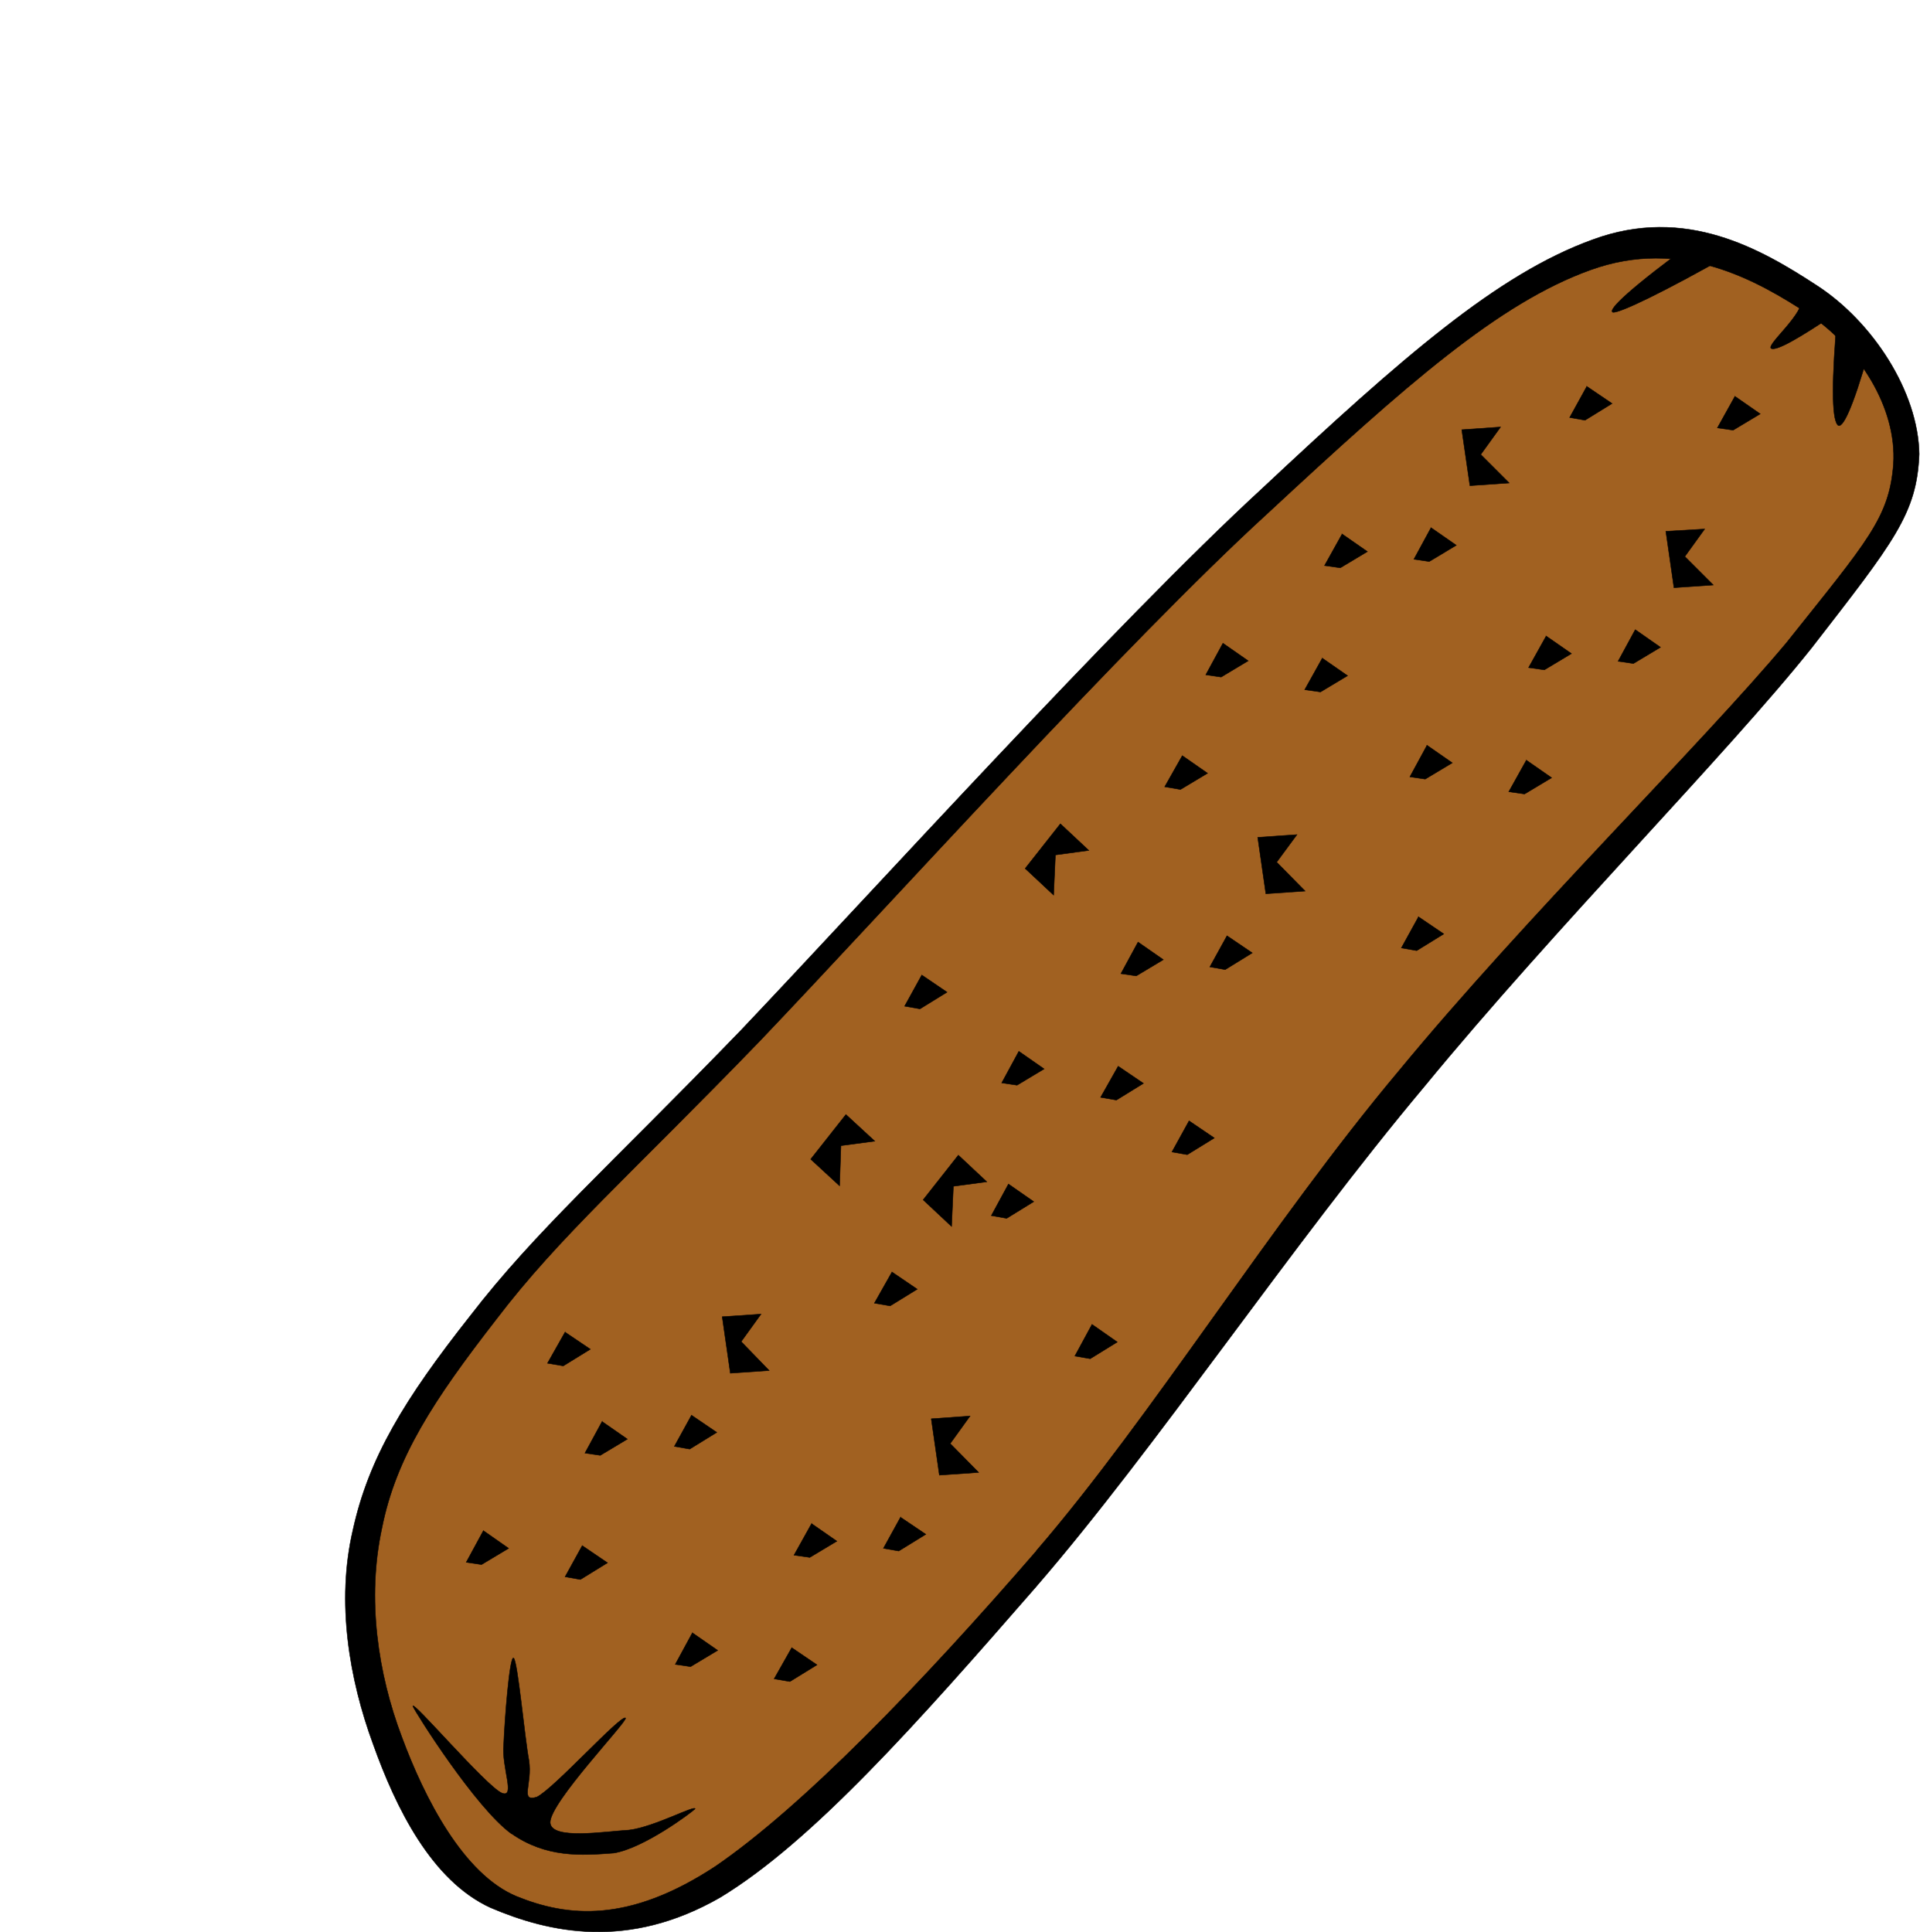
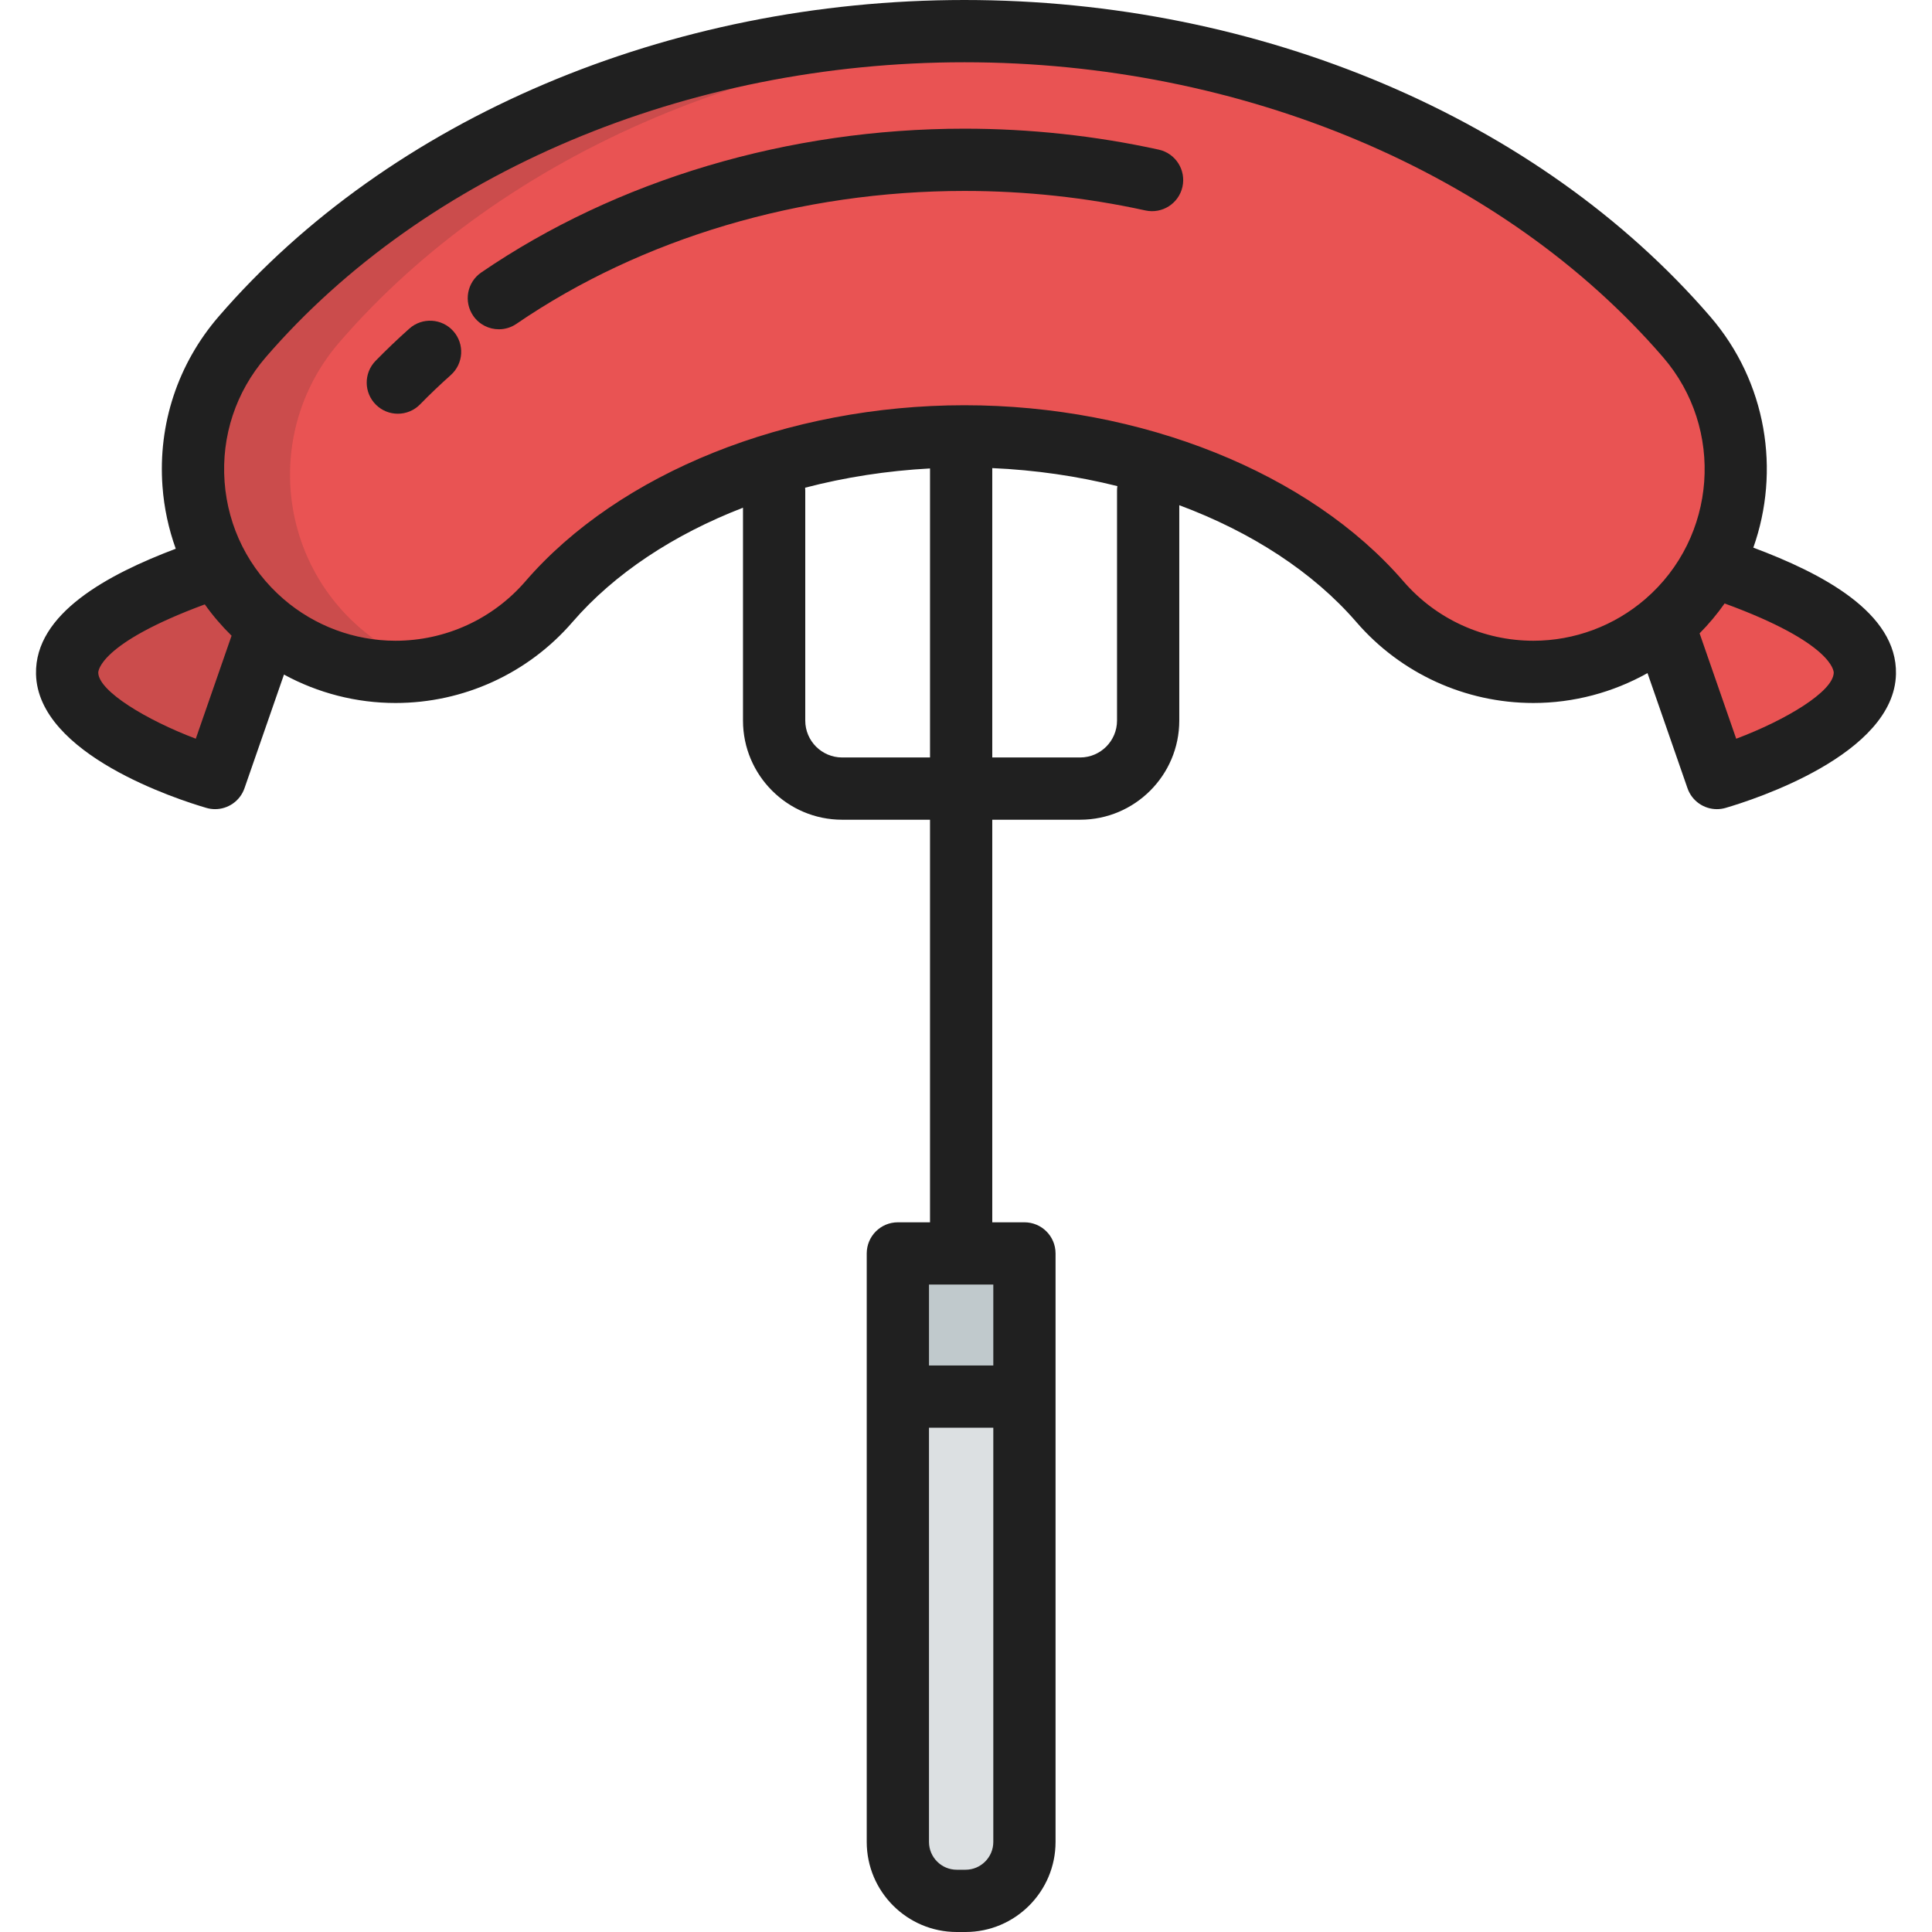
- <svg xmlns="http://www.w3.org/2000/svg" space="preserve" viewBox="0 0 153.037 154.071" overflow="visible">
-   <g id="Layer_1">
-     <g stroke-miterlimit="10" stroke="#000000" stroke-width=".036" clip-rule="evenodd" fill-rule="evenodd">
-       <path d="m82.638 126.5c9.469-10.943 20.377-27.287 30.924-39.852 10.441-12.708 24.121-26.497 30.889-34.992 6.553-8.46 8.389-10.692 8.568-15.444-0.072-4.968-3.709-10.548-8.137-13.428-4.463-2.916-10.477-6.408-17.893-3.672-7.559 2.736-15.084 9.288-26.459 19.944-11.52 10.62-30.852 31.932-41.472 43.127-10.62 10.98-16.38 16.02-21.564 22.752-5.256 6.66-8.1 11.34-9.36 17.1-1.332 5.725-0.288 11.881 1.62 17.064 1.8 5.041 4.644 10.873 9.36 13.033 4.644 1.979 10.944 3.42 18.324-0.828 7.345-4.46 15.697-13.89 25.2-24.8z" />
-       <path d="m82.638 123.66c9.18-10.656 18.756-26.172 28.873-38.232 10.115-12.276 24.119-26.028 30.924-34.164 6.48-8.136 8.207-9.972 8.531-14.256 0.289-4.536-2.771-9.252-6.695-11.916-4.176-2.736-10.188-6.192-17.461-3.564-7.307 2.628-14.652 9.108-25.775 19.44-11.218 10.256-30.118 31.208-40.45 42.043-10.367 10.729-15.984 15.588-21.024 22.209-5.004 6.443-7.992 11.016-9.108 16.631-1.224 5.652-0.324 11.629 1.584 16.668 1.8 4.861 4.896 10.945 9.144 12.709 4.068 1.656 8.928 2.16 15.84-2.377 6.949-4.75 16.416-14.54 25.632-25.19z" fill="#A16121" />
-       <path d="m116.55 34.268l0.648 4.464 3.131-0.216-2.268-2.268 1.584-2.196-3.09 0.216z" />
-       <path d="m132.82 42.368l0.648 4.5 3.133-0.216-2.268-2.268 1.584-2.196-3.09 0.18z" />
-       <path d="m130.38 50.215l-1.367 2.52 1.223 0.18 2.16-1.296-2.01-1.404z" />
-       <path d="m40.771 146.23c-2.844-2.053-7.632-9.648-7.848-10.152-0.144-0.648 5.832 6.371 7.092 6.912 1.116 0.432-0.036-2.053 0.144-3.852 0.072-1.908 0.468-7.129 0.792-6.912 0.324 0.215 0.864 6.227 1.224 8.172 0.288 1.871-0.756 3.313 0.612 2.916 1.332-0.613 6.804-6.697 7.092-6.301 0.072 0.359-6.012 6.697-6.012 8.316 0.036 1.439 4.356 0.721 6.3 0.611 2.016-0.252 5.256-2.016 5.256-1.691-0.288 0.287-4.068 3.133-6.48 3.527-2.629 0.2-5.401 0.38-8.172-1.56z" />
-       <path d="m74.25 113.14l0.648 4.5 3.132-0.217-2.268-2.303 1.584-2.197-3.096 0.22z" />
-       <path d="m55.207 130.21l-1.368 2.52 1.224 0.18 2.16-1.297-2.016-1.4z" />
-       <path d="m63.126 131.4l-1.404 2.484 1.26 0.215 2.16-1.332-2.016-1.37z" />
-       <path d="m64.71 121.5l-1.404 2.52 1.26 0.18 2.16-1.295-2.016-1.4z" />
-       <path d="m71.803 120.99l-1.368 2.484 1.224 0.215 2.16-1.332-2.016-1.36z" />
-       <path d="m38.539 122.07l-1.368 2.52 1.224 0.18 2.16-1.295-2.016-1.41z" />
-       <path d="m46.422 123.26l-1.368 2.484 1.224 0.217 2.16-1.332-2.016-1.37z" />
-       <path d="m45.055 106.23l-1.404 2.484 1.26 0.215 2.16-1.332-2.016-1.36z" />
-       <path d="m76.411 92.119l-2.808 3.564 2.268 2.125 0.144-3.205 2.665-0.359-2.269-2.125z" />
-       <path d="m100.28 66.775l0.648 4.5 3.131-0.216-2.268-2.304 1.619-2.196-3.13 0.216z" />
-       <path d="m71.119 101.44l-1.404 2.484 1.26 0.217 2.16-1.332-2.016-1.37z" />
-       <path d="m80.406 94.423l-1.367 2.52 1.225 0.217 2.16-1.332-2.018-1.405z" />
-       <path d="m81.234 83.839l-1.367 2.52 1.225 0.182 2.16-1.297-2.018-1.405z" />
-       <path d="m89.154 85.027l-1.402 2.484 1.26 0.217 2.16-1.332-2.018-1.369z" />
-       <path d="m90.738 75.127l-1.367 2.52 1.225 0.18 2.16-1.296-2.018-1.404z" />
-       <path d="m97.83 74.624l-1.367 2.484 1.225 0.216 2.16-1.332-2.018-1.368z" />
-       <path d="m97.507 51.295l-1.369 2.52 1.225 0.18 2.16-1.296-2.016-1.404z" />
-       <path d="m105.43 52.483l-1.404 2.52 1.26 0.18 2.16-1.296-2.02-1.404z" />
-       <path d="m107.01 42.583l-1.404 2.52 1.26 0.18 2.16-1.296-2.02-1.404z" />
-       <path d="m114.1 42.08l-1.369 2.52 1.225 0.18 2.16-1.296-2.02-1.404z" />
-       <path d="m113.78 59.432l-1.369 2.52 1.225 0.18 2.16-1.296-2.02-1.404z" />
-       <path d="m121.7 60.62l-1.404 2.52 1.26 0.18 2.16-1.296-2.02-1.404z" />
-       <path d="m123.28 50.72l-1.404 2.52 1.26 0.18 2.16-1.296-2.02-1.404z" />
-       <path d="m57.583 105.01l0.648 4.5 3.096-0.215-2.232-2.305 1.584-2.195-3.096 0.21z" />
-       <path d="m48.006 113.36l-1.368 2.521 1.224 0.18 2.16-1.297-2.016-1.4z" />
-       <path d="m55.135 112.86l-1.368 2.484 1.224 0.217 2.16-1.332-2.016-1.37z" />
-       <path d="m67.446 88.88l-2.808 3.563 2.304 2.125 0.108-3.205 2.7-0.359-2.304-2.124z" />
-       <path d="m84.546 65.695l-2.809 3.564 2.27 2.124 0.143-3.204 2.664-0.36-2.268-2.124z" />
-       <path d="m94.806 89.384l-1.367 2.482 1.223 0.217 2.16-1.332-2.016-1.367z" />
-       <path d="m87.066 105.62l-1.367 2.521 1.225 0.215 2.16-1.332-2.018-1.41z" />
-       <path d="m113.1 73.111l-1.369 2.484 1.225 0.216 2.16-1.332-2.02-1.368z" />
-       <path d="m94.267 60.26l-1.404 2.484 1.26 0.216 2.16-1.296-2.016-1.404z" />
-       <path d="m73.495 77.755l-1.368 2.484 1.224 0.217 2.16-1.332-2.016-1.369z" />
-       <path d="m126.52 30.812l-1.369 2.484 1.225 0.216 2.16-1.332-2.02-1.368z" />
-       <path d="m138.33 31.604l-1.402 2.52 1.26 0.18 2.16-1.296-2.02-1.404z" />
-       <path d="m135.13 19.22c-4.932 3.6-7.057 5.544-6.516 5.688 0.539 0.036 3.744-1.44 9.756-4.86 3.023 1.08 4.787 2.34 5.291 3.636 0.289 1.296-2.844 3.78-2.447 4.104 0.432 0.216 2.195-0.792 5.293-2.88-0.469 5.4-0.469 8.388 0 8.964 0.359 0.468 1.223-1.332 2.447-5.688-2.629-2.88-5.076-5.004-7.344-6.516-2.34-1.477-4.5-2.34-6.48-2.448z" />
-     </g>
+ <svg xmlns="http://www.w3.org/2000/svg" version="1.1" id="Layer_1" x="0px" y="0px" viewBox="0 0 512 512" style="enable-background:new 0 0 512 512;" xml:space="preserve">
+   <path style="fill:#E95353;" d="M255.58,8.249c-76.018,0-147.561,30.283-191.375,81.006c-19.387,22.442-16.908,56.349,5.533,75.735  c22.444,19.385,56.351,16.905,75.734-5.535c23.345-27.026,65.537-43.817,110.107-43.817c44.572,0,86.763,16.791,110.109,43.817  c19.385,22.441,53.292,24.919,75.734,5.535c22.442-19.386,24.919-53.293,5.533-75.735C403.145,38.532,331.601,8.249,255.58,8.249z" />
+   <g style="opacity:0.15;">
+     <path style="fill:#202020;" d="M95.456,166.457c-22.442-19.386-24.921-53.293-5.533-75.735   C133.737,39.999,205.28,9.716,281.298,9.716c1.087,0,2.172,0.016,3.257,0.029c-9.551-0.982-19.224-1.496-28.974-1.496   c-76.018,0-147.561,30.283-191.375,81.006c-19.387,22.442-16.908,56.349,5.533,75.735c12.572,10.859,28.741,14.853,43.939,12.324   c-4.654-1.684-9.133-4.041-13.297-7.074C98.688,169.088,97.043,167.828,95.456,166.457z" />
  </g>
+   <g>
+     <path style="fill:#E95353;" d="M441.425,167.111l13.572,39.071c0,0,88.224-25.759,0-55.732" />
+     <path style="fill:#E95353;" d="M70.575,167.111l-13.575,39.071c0,0-88.224-25.759,0-55.732" />
+   </g>
+   <g style="opacity:0.15;">
+     <path style="fill:#202020;" d="M70.575,167.111l-13.575,39.071c0,0-88.224-25.759,0-55.732" />
+   </g>
+   <path style="fill:#DCE0E2;" d="M237.942,332.171v14.521v32.774v108.665c0,8.626,6.994,15.62,15.619,15.62h2.305  c8.627,0,15.619-6.994,15.619-15.62V379.465v-32.774v-14.521H237.942z" />
+   <rect x="237.945" y="332.172" style="fill:#C0C9CC;" width="33.544" height="37.946" />
+   <g>
+     <path style="fill:#202020;" d="M108.485,87.081c-3.085,2.749-6.098,5.625-8.954,8.549c-3.184,3.259-3.124,8.481,0.135,11.664   c1.605,1.568,3.686,2.349,5.763,2.349c2.144,0,4.285-0.83,5.901-2.485c2.591-2.652,5.327-5.263,8.129-7.758   c3.402-3.031,3.702-8.245,0.672-11.648C117.101,84.352,111.888,84.052,108.485,87.081z" />
+     <path style="fill:#202020;" d="M307.08,39.655c-16.801-3.686-34.127-5.554-51.498-5.554c-46.64,0-92.112,13.532-128.038,38.103   c-3.76,2.571-4.724,7.705-2.151,11.466c1.598,2.336,4.184,3.593,6.816,3.593c1.604,0,3.226-0.467,4.65-1.442   C170.068,63.108,212.231,50.6,255.581,50.6c16.185,0,32.322,1.74,47.962,5.172c4.457,0.972,8.848-1.841,9.826-6.29   C314.344,45.03,311.53,40.63,307.08,39.655z" />
+     <path style="fill:#202020;" d="M464.649,145.131c7.196-20.312,3.617-43.827-11.449-61.268C407.841,31.351,333.965,0,255.581,0   C177.199,0,103.323,31.351,57.963,83.862c-10.816,12.522-16.109,28.505-14.904,45.008c0.419,5.734,1.622,11.285,3.517,16.551   c-17.874,6.764-37.38,17.115-37.032,33.206c0.464,21.354,37.687,33.296,45.144,35.474c0.77,0.225,1.548,0.333,2.314,0.333   c3.427,0,6.611-2.151,7.79-5.544l10.464-30.12c9.017,4.902,19.169,7.531,29.558,7.531c18.03,0,35.124-7.819,46.901-21.453   c11.094-12.844,26.841-23.208,45.187-30.3v56.417c0,14.485,11.785,26.27,26.27,26.27h23.291v106.688h-8.522   c-4.557,0-8.249,3.692-8.249,8.249v37.946v118.014c0,13.162,10.707,23.869,23.868,23.869h2.305   c13.161,0,23.868-10.707,23.868-23.869V370.117v-37.946c0-4.557-3.692-8.249-8.249-8.249h-8.524V217.234h23.291   c14.485,0,26.27-11.785,26.27-26.27v-57.077c19.089,7.102,35.481,17.712,46.925,30.96c11.775,13.633,28.869,21.451,46.901,21.453   c0.002,0,0.003,0,0.006,0c10.657,0,21.063-2.772,30.252-7.922l10.599,30.513c1.179,3.393,4.363,5.544,7.79,5.544   c0.766,0,1.543-0.108,2.314-0.333c7.457-2.177,44.68-14.12,45.144-35.474C502.806,162.304,482.729,151.888,464.649,145.131z    M255.866,495.502h-2.305c-4.064,0-7.37-3.307-7.37-7.371V378.366h17.046v109.765C263.237,492.195,259.931,495.502,255.866,495.502   z M263.237,361.868h-17.046V340.42h17.046V361.868z M51.886,195.766c-13.103-4.962-25.74-12.6-25.847-17.497   c-0.008-0.328,0.189-7.736,28.236-18.099c2.096,2.949,4.472,5.722,7.095,8.299L51.886,195.766z M223.174,200.736   c-5.388,0-9.772-4.383-9.772-9.772v-60.978c0-0.251-0.015-0.497-0.037-0.741c10.558-2.755,21.697-4.492,33.1-5.102v76.595h-23.29   V200.736z M296.025,129.986v60.978c0,5.388-4.383,9.772-9.772,9.772h-23.291v-76.683c11.406,0.494,22.558,2.128,33.153,4.771   C296.062,129.204,296.025,129.59,296.025,129.986z M406.35,169.803c-13.233-0.001-25.778-5.738-34.416-15.739   c-24.869-28.79-69.452-46.673-116.352-46.673c-46.901,0-91.483,17.884-116.35,46.673c-8.639,10.002-21.184,15.739-34.415,15.739   c-10.889,0-21.431-3.925-29.684-11.055c-9.187-7.936-14.734-18.974-15.617-31.08c-0.885-12.107,2.998-23.834,10.934-33.021   c42.269-48.934,111.477-78.148,185.133-78.148c73.656,0,142.866,29.214,185.135,78.149c16.382,18.964,14.28,47.72-4.683,64.101   c-8.253,7.129-18.794,11.055-29.679,11.055C406.353,169.803,406.352,169.803,406.35,169.803z M460.112,195.772l-9.701-27.928   c2.457-2.488,4.674-5.135,6.628-7.922c28.711,10.491,28.924,18.015,28.918,18.346C485.854,183.235,473.374,190.781,460.112,195.772   z" />
+   </g>
+   <g>
+ </g>
+   <g>
+ </g>
+   <g>
+ </g>
+   <g>
+ </g>
+   <g>
+ </g>
+   <g>
+ </g>
+   <g>
+ </g>
+   <g>
+ </g>
+   <g>
+ </g>
+   <g>
+ </g>
+   <g>
+ </g>
+   <g>
+ </g>
+   <g>
+ </g>
+   <g>
+ </g>
+   <g>
+ </g>
</svg>
